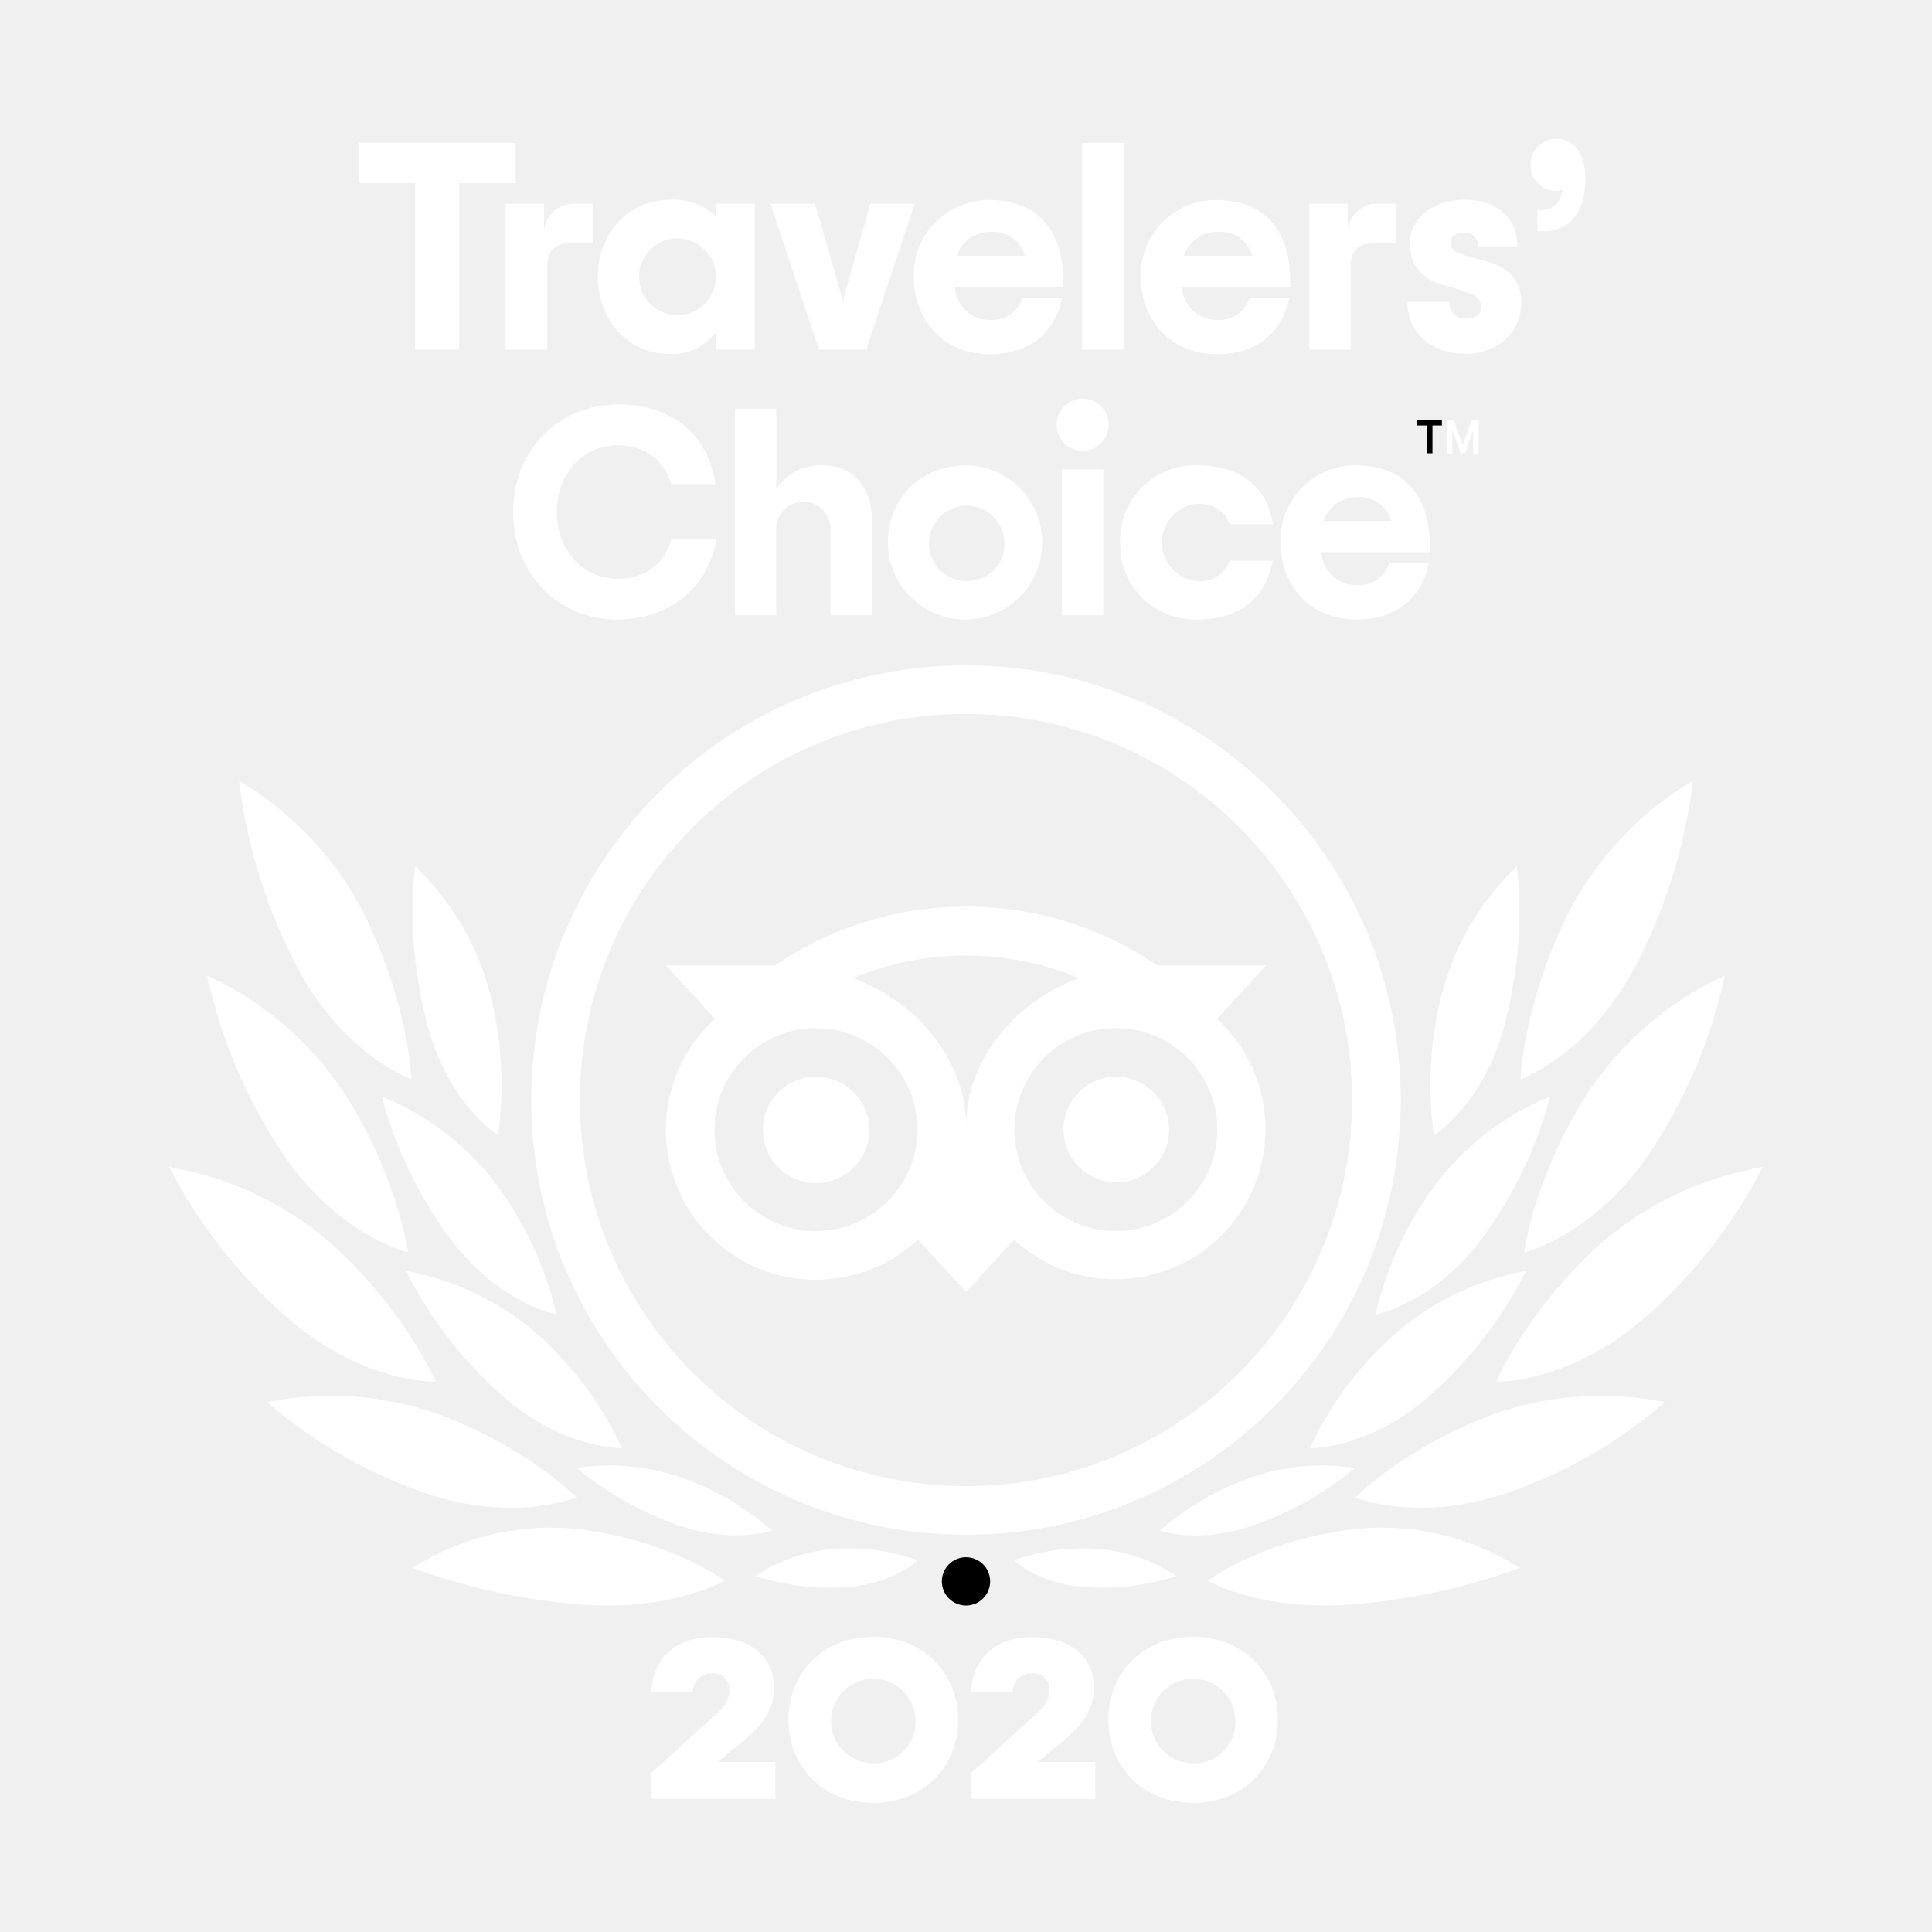
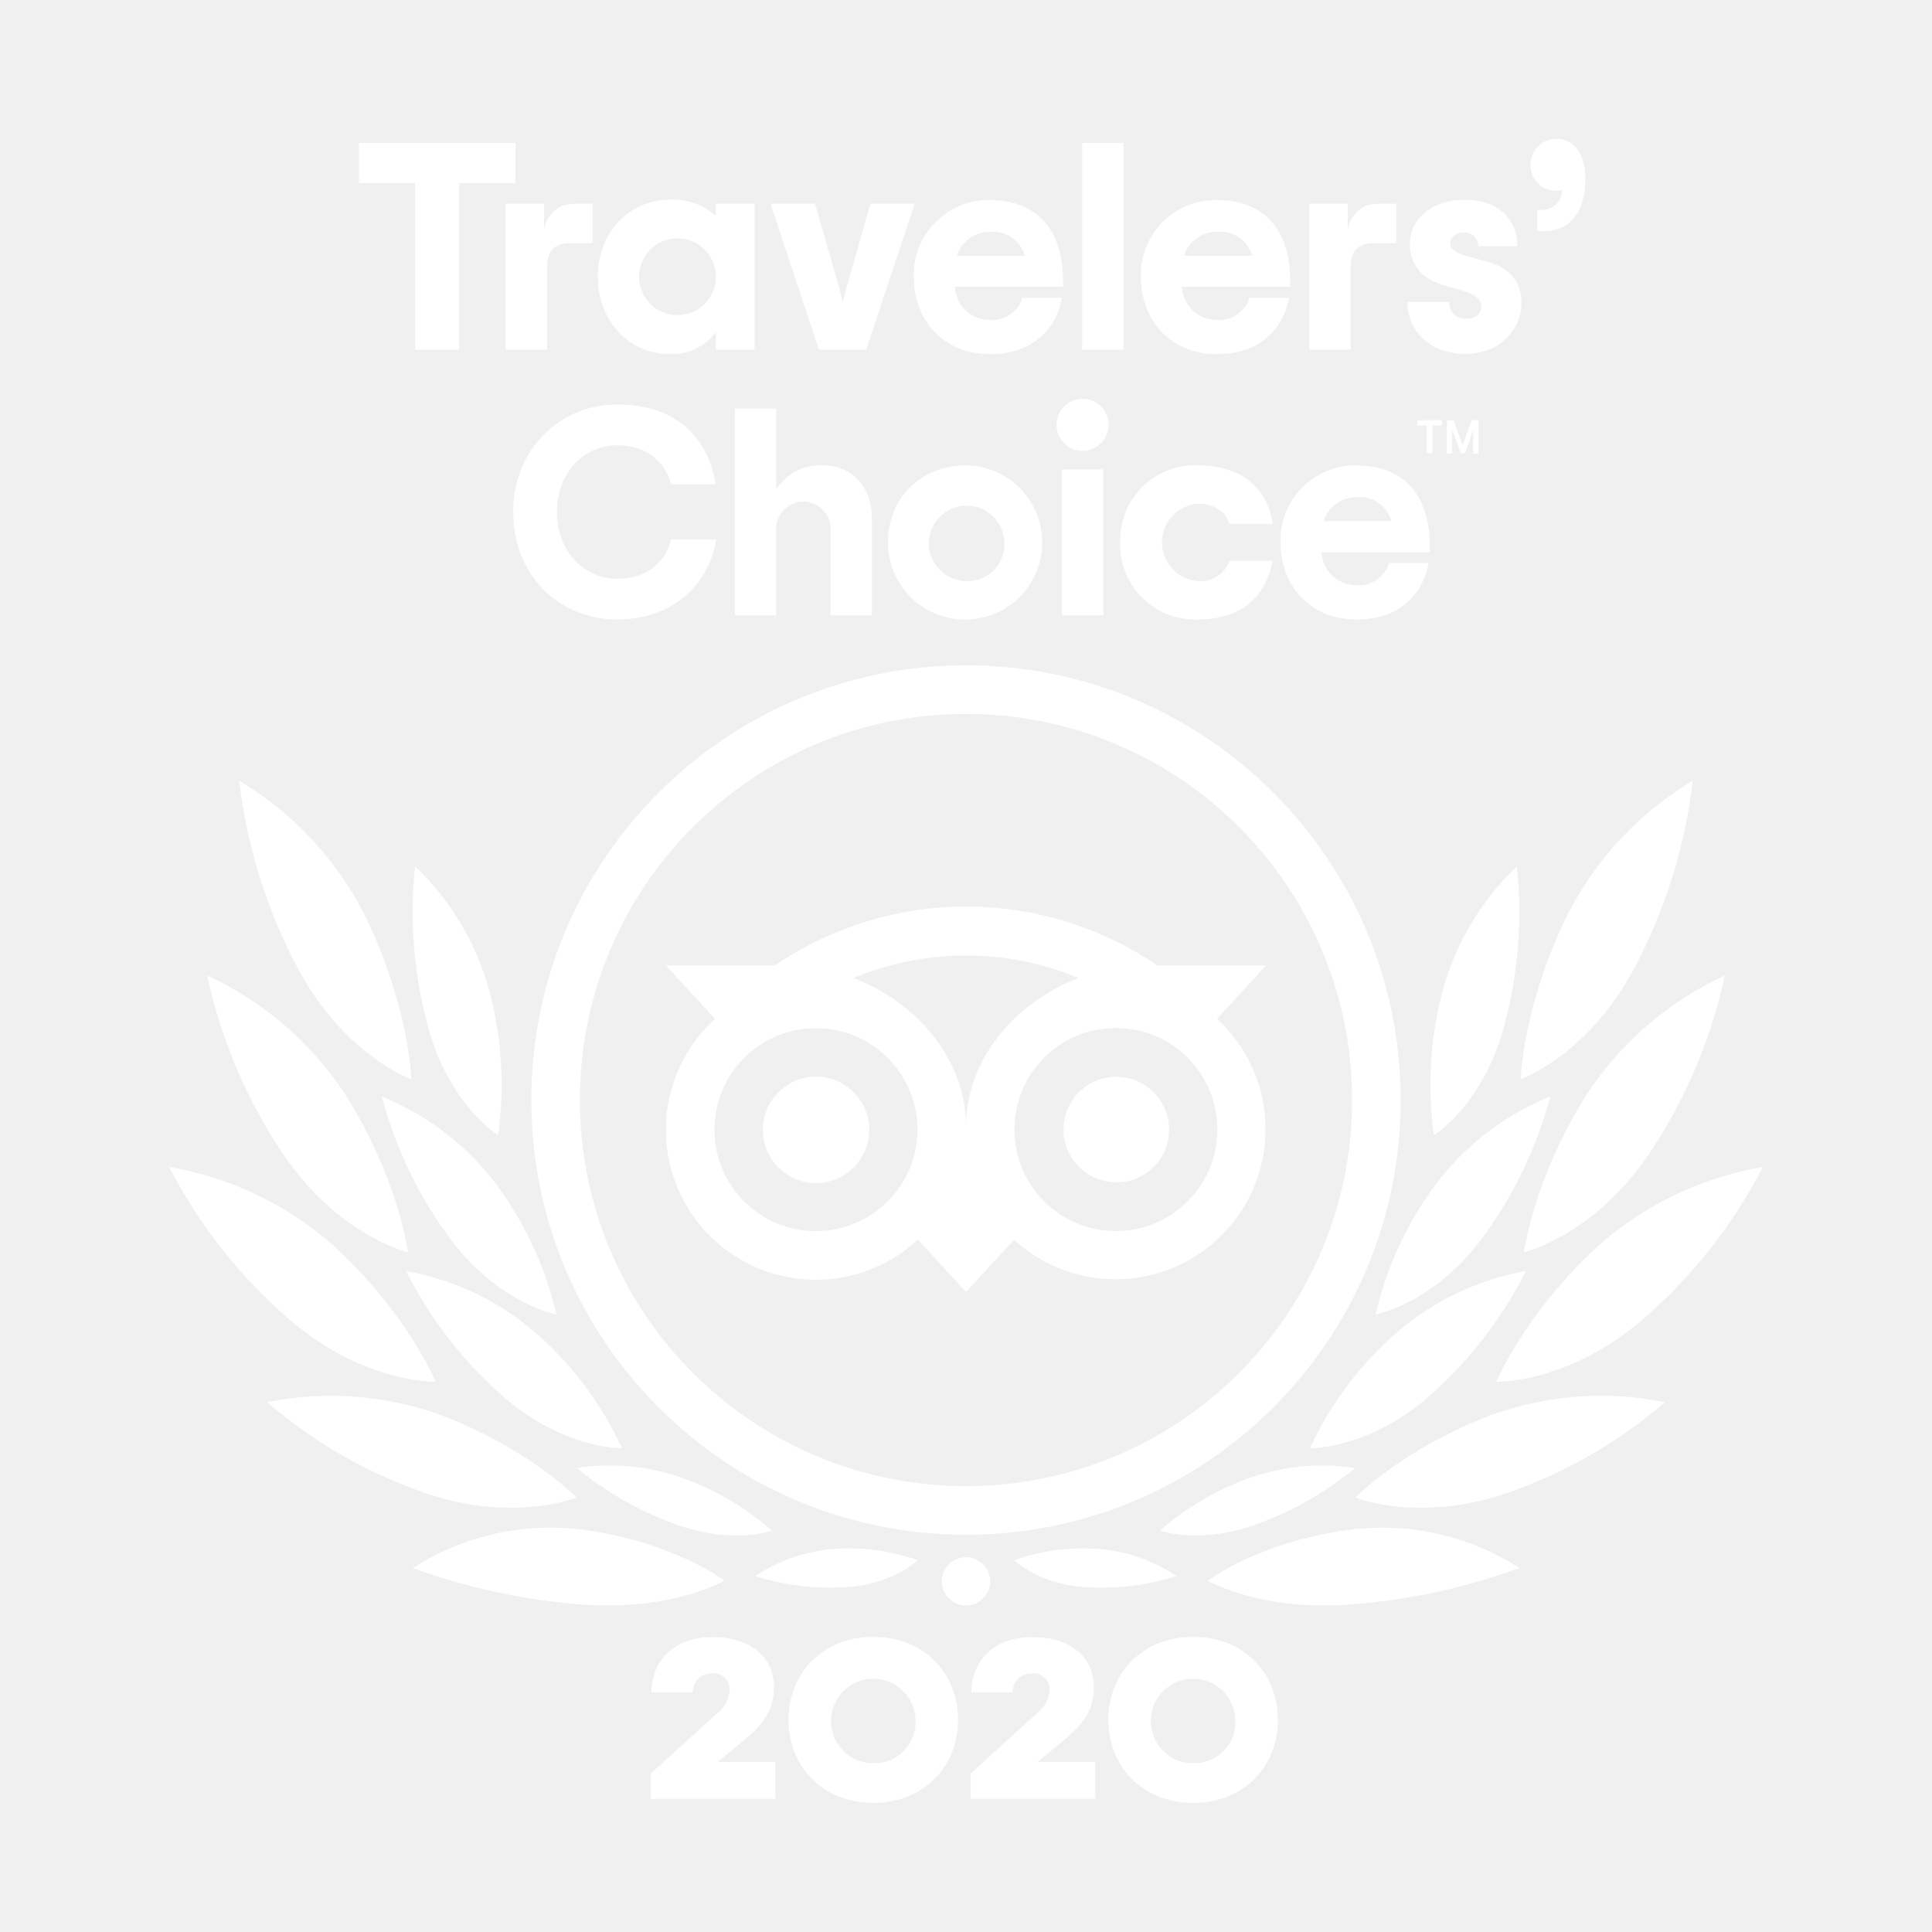
<svg xmlns="http://www.w3.org/2000/svg" viewBox="0 0 256 256">
  <defs>
    <style>.cls-1{fill:none;}</style>
  </defs>
  <g id="Layer_2" data-name="Layer 2">
    <g id="Layer_1-2" data-name="Layer 1">
      <rect class="cls-1" width="256" height="256" />
      <path fill="white" d="M86.24,235l8.69-7.9a4.27,4.27,0,0,0,1.76-3.17,2.14,2.14,0,0,0-2.42-2.19,2.44,2.44,0,0,0-2.47,2.5H86.32c0-3.8,2.66-7.32,8.06-7.32,5,0,8.18,2.58,8.18,6.69,0,3.17-1.72,5.13-4,7l-3.48,2.86h7.67v4.89H86.24Z" />
      <path fill="white" d="M104.48,227.89c0-6.11,4.46-11,11.23-11s11.24,4.89,11.24,11-4.47,11-11.24,11S104.48,234,104.48,227.89Zm16.83,0a5.6,5.6,0,1,0-5.6,5.75A5.45,5.45,0,0,0,121.31,227.89Z" />
      <path fill="white" d="M128.63,235l8.68-7.9a4.28,4.28,0,0,0,1.77-3.17,2.14,2.14,0,0,0-2.43-2.19,2.44,2.44,0,0,0-2.47,2.5H128.7c0-3.8,2.67-7.32,8.07-7.32,5,0,8.18,2.58,8.18,6.69,0,3.17-1.73,5.13-4,7l-3.48,2.86h7.67v4.89H128.63Z" />
      <path fill="white" d="M146.86,227.89c0-6.11,4.46-11,11.24-11s11.23,4.89,11.23,11-4.46,11-11.23,11S146.86,234,146.86,227.89Zm16.83,0a5.6,5.6,0,1,0-5.59,5.75A5.44,5.44,0,0,0,163.69,227.89Z" />
      <path fill="white" d="M128,88.16a57.6,57.6,0,1,0,57.6,57.6A57.6,57.6,0,0,0,128,88.16Zm0,108.76a51.16,51.16,0,1,1,51.16-51.16A51.16,51.16,0,0,1,128,196.92Zm-12.82-47.25a7.05,7.05,0,1,1-7.05-7A7.05,7.05,0,0,1,115.18,149.67Zm39.74,0a7,7,0,1,1-7-7A7.05,7.05,0,0,1,154.92,149.67ZM161.26,135l6.5-7.07H153.35a45,45,0,0,0-50.66,0H88.24l6.5,7.07a19.87,19.87,0,1,0,26.89,29.26l6.37,6.93,6.37-6.92A19.87,19.87,0,1,0,161.26,135Zm-53.13,28.14a13.45,13.45,0,1,1,13.44-13.45A13.45,13.45,0,0,1,108.13,163.12ZM128,149.28c0-8.85-6.44-16.44-14.92-19.69a38.84,38.84,0,0,1,29.84,0C134.44,132.84,128,140.43,128,149.28Zm19.87,13.84a13.45,13.45,0,1,1,13.44-13.45A13.45,13.45,0,0,1,147.87,163.12Z" />
      <path fill="white" d="M96,209.45s-7-5.37-19.55-6.85a33.85,33.85,0,0,0-21.75,5.16A82.67,82.67,0,0,0,75.8,212.5C88.57,213.79,96,209.45,96,209.45Z" />
      <path fill="white" d="M76.39,198.42s-6.28-6.47-18-10.93a42.88,42.88,0,0,0-23-1.7,63.88,63.88,0,0,0,19.63,11.57C67.49,202.11,76.39,198.42,76.39,198.42Z" />
      <path fill="white" d="M57.72,183.09s-3.66-8.94-13.39-17.92a44.08,44.08,0,0,0-21.91-10.54,67.37,67.37,0,0,0,14.77,19.19C47.55,183.39,57.72,183.09,57.72,183.09Z" />
      <path fill="white" d="M54.06,165.94s-1.21-9.61-8.25-20.83a43.67,43.67,0,0,0-18.35-15.84,67.84,67.84,0,0,0,9.25,22.43C44.21,163.64,54.06,165.94,54.06,165.94Z" />
      <path fill="white" d="M54.52,143s-.33-9.85-6.24-21.83a43.7,43.7,0,0,0-16.59-17.72A70.66,70.66,0,0,0,38.78,127C45.07,139.75,54.52,143,54.52,143Z" />
      <path fill="white" d="M82.43,191.9a46,46,0,0,0-10.81-14.73,36,36,0,0,0-17.82-8.76,55.15,55.15,0,0,0,11.92,15.78C74.12,192.07,82.43,191.9,82.43,191.9Z" />
      <path fill="white" d="M102.3,202.81A36.63,36.63,0,0,0,90.86,196a28.54,28.54,0,0,0-14.42-1.48,43.93,43.93,0,0,0,12.5,7.24C96.82,204.81,102.3,202.81,102.3,202.81Z" />
      <path fill="white" d="M121.6,206.73a27.52,27.52,0,0,0-10.5-1.53,21.61,21.61,0,0,0-11,3.64,32.94,32.94,0,0,0,11.41,1.5C118.25,210.11,121.6,206.73,121.6,206.73Z" />
      <path fill="white" d="M73.73,174.18a46.31,46.31,0,0,0-7.55-16.67A35.69,35.69,0,0,0,50.59,145.3,55.59,55.59,0,0,0,59,163.24C65.61,172.69,73.73,174.18,73.73,174.18Z" />
      <path fill="white" d="M66,150.42a48.34,48.34,0,0,0-1-18.52,35.67,35.67,0,0,0-10-17.11,57.7,57.7,0,0,0,1.39,20C59,146.13,66,150.42,66,150.42Z" />
      <path fill="white" d="M160.05,209.45s7-5.37,19.55-6.85a33.85,33.85,0,0,1,21.75,5.16,82.67,82.67,0,0,1-21.15,4.74C167.43,213.79,160.05,209.45,160.05,209.45Z" />
      <path fill="white" d="M179.61,198.42s6.28-6.47,18-10.93a42.88,42.88,0,0,1,23-1.7A63.88,63.88,0,0,1,201,197.36C188.51,202.11,179.61,198.42,179.61,198.42Z" />
      <path fill="white" d="M198.28,183.09s3.66-8.94,13.39-17.92a44.08,44.08,0,0,1,21.91-10.54,67.37,67.37,0,0,1-14.77,19.19C208.45,183.39,198.28,183.09,198.28,183.09Z" />
      <path fill="white" d="M201.94,165.94s1.21-9.61,8.25-20.83a43.67,43.67,0,0,1,18.35-15.84,67.84,67.84,0,0,1-9.25,22.43C211.79,163.64,201.94,165.94,201.94,165.94Z" />
      <path fill="white" d="M201.48,143s.33-9.85,6.24-21.83a43.7,43.7,0,0,1,16.59-17.72A70.66,70.66,0,0,1,217.22,127C210.93,139.75,201.48,143,201.48,143Z" />
      <path fill="white" d="M173.57,191.9a46,46,0,0,1,10.81-14.73,36,36,0,0,1,17.82-8.76,55.15,55.15,0,0,1-11.92,15.78C181.88,192.07,173.57,191.9,173.57,191.9Z" />
      <path fill="white" d="M153.7,202.81A36.63,36.63,0,0,1,165.14,196a28.54,28.54,0,0,1,14.42-1.48,43.93,43.93,0,0,1-12.5,7.24C159.18,204.81,153.7,202.81,153.7,202.81Z" />
      <path fill="white" d="M134.4,206.73a27.52,27.52,0,0,1,10.5-1.53,21.61,21.61,0,0,1,11,3.64,32.94,32.94,0,0,1-11.41,1.5C137.75,210.11,134.4,206.73,134.4,206.73Z" />
      <path fill="white" d="M182.27,174.18a46.31,46.31,0,0,1,7.55-16.67,35.69,35.69,0,0,1,15.59-12.21A55.59,55.59,0,0,1,197,163.24C190.39,172.69,182.27,174.18,182.27,174.18Z" />
      <path fill="white" d="M190,150.42a48.34,48.34,0,0,1,1-18.52,35.67,35.67,0,0,1,10-17.11,57.7,57.7,0,0,1-1.39,20C197,146.13,190,150.42,190,150.42Z" />
-       <circle cx="128" cy="209.54" r="3.2" />
+       <circle fill="white" cx="128" cy="209.54" r="3.2" />
      <path fill="white" d="M68.31,24.26H60.84V46.34H55V24.26H47.57V18.94H68.31Z" />
      <path fill="white" d="M78.53,27v5.21h-2.9c-2.11,0-3.13,1-3.13,3.13v11H67V27h5.09v3.6a3.92,3.92,0,0,1,4-3.6Z" />
      <path fill="white" d="M79.21,36.67c0-5.67,4-10.21,9.58-10.21a8.21,8.21,0,0,1,6.07,2.19V27H100V46.34H94.86V44a7.14,7.14,0,0,1-6.22,2.9C83.2,46.89,79.21,42.35,79.21,36.67Zm15.65,0a5.09,5.09,0,1,0-10.18,0,5.09,5.09,0,1,0,10.18,0Z" />
      <path fill="white" d="M102.1,27H108l2.94,10.22c.35,1.17.54,2,.74,2.86.19-.9.39-1.69.74-2.86L115.33,27h5.87l-6.42,19.34h-6.26Z" />
      <path fill="white" d="M140.88,38H126.52a4.6,4.6,0,0,0,4.62,4.39,4.19,4.19,0,0,0,4.34-2.94h5.25c-.94,4.74-4.43,7.48-9.59,7.48-6.07,0-10.06-4.47-10.06-10.22a9.93,9.93,0,0,1,10-10.21c6.1,0,9.78,3.71,9.78,10.64Zm-14.09-4.11h9a4.35,4.35,0,0,0-4.58-3.17A4.62,4.62,0,0,0,126.79,33.85Z" />
      <path fill="white" d="M143.39,18.94h5.48v27.4h-5.48Z" />
      <path fill="white" d="M171,38H156.61a4.61,4.61,0,0,0,4.62,4.39,4.19,4.19,0,0,0,4.34-2.94h5.25c-.94,4.74-4.42,7.48-9.59,7.48-6.07,0-10.06-4.47-10.06-10.22a9.93,9.93,0,0,1,10-10.21c6.11,0,9.78,3.71,9.78,10.64Zm-14.08-4.11h9a4.35,4.35,0,0,0-4.58-3.17A4.6,4.6,0,0,0,156.89,33.85Z" />
      <path fill="white" d="M185,27v5.21h-2.89c-2.12,0-3.14,1-3.14,3.13v11h-5.47V27h5.08v3.6a3.92,3.92,0,0,1,4-3.6Z" />
      <path fill="white" d="M186.5,40h5.55a2.06,2.06,0,0,0,2.16,2.23c1.29,0,2.07-.63,2.07-1.61s-.86-1.64-2.62-2.15l-2.54-.74c-2.55-.75-4.31-2.55-4.31-5.36,0-3.57,3.21-5.91,7.2-5.91,4.54,0,7.05,2.58,7.05,6.18h-5.17A1.85,1.85,0,0,0,194,30.8c-1.09,0-1.84.63-1.84,1.37,0,.9.71,1.33,2.23,1.76l2.82.78c2.59.71,4.39,2.47,4.39,5.37,0,3.64-2.86,6.81-7.44,6.81C189.9,46.89,186.5,44.26,186.5,40Z" />
      <path fill="white" d="M203.7,27.83h.51a2.68,2.68,0,0,0,2.78-2.7,1.75,1.75,0,0,1-.78.15,3.35,3.35,0,0,1-3.41-3.44,3.43,3.43,0,0,1,3.45-3.45c2.46,0,3.83,2.27,3.83,5.25,0,4.77-2.31,7-5.56,7h-.82Z" />
      <path fill="white" d="M68,67.84c0-8.41,6.27-14.25,13.82-14.25,7.36,0,12,4.07,13,10.57H88.92C88.06,61,85.48,59,81.8,59c-4.42,0-8,3.6-8,8.84s3.6,8.85,8,8.85c3.64,0,6.26-1.88,7.12-5.21h6c-1.17,6.58-6.34,10.61-13.15,10.61C74.13,82.09,68,76.26,68,67.84Z" />
      <path fill="white" d="M97.38,54.14h5.48V64.83A6.86,6.86,0,0,1,109,61.66c3.83,0,6.53,2.7,6.53,7.12V81.54h-5.48V70.35a3.61,3.61,0,1,0-7.2,0V81.54H97.38Z" />
      <path fill="white" d="M117.66,71.87c0-5.67,4.14-10.21,10.45-10.21a10.22,10.22,0,1,1-10.45,10.21Zm15.42,0a5,5,0,1,0-5,5.13A4.86,4.86,0,0,0,133.08,71.87Z" />
      <path fill="white" d="M140,56.29a3.45,3.45,0,1,1,3.45,3.45A3.43,3.43,0,0,1,140,56.29Zm.71,5.91h5.48V81.54h-5.48Z" />
      <path fill="white" d="M148.43,71.87a9.91,9.91,0,0,1,10.21-10.21c6.11,0,9.4,3.25,10,7.79h-5.71c-.55-1.61-1.92-2.71-4.27-2.71a5.15,5.15,0,0,0,0,10.26,4.09,4.09,0,0,0,4.27-2.7h5.71c-.9,4.73-4.07,7.79-10,7.79A9.91,9.91,0,0,1,148.43,71.87Z" />
      <path fill="white" d="M189.47,73.16H175.11a4.6,4.6,0,0,0,4.61,4.39,4.2,4.2,0,0,0,4.35-2.94h5.24c-.94,4.74-4.42,7.48-9.59,7.48-6.06,0-10.05-4.46-10.05-10.22a9.93,9.93,0,0,1,10-10.21c6.1,0,9.78,3.71,9.78,10.64Zm-14.09-4.11h9a4.33,4.33,0,0,0-4.58-3.17A4.61,4.61,0,0,0,175.38,69.05Z" />
-       <polygon points="187.8 55.68 191.06 55.68 191.06 56.38 189.81 56.38 189.81 60.06 189.06 60.06 189.06 56.38 187.8 56.38 187.8 55.68" />
+       <polygon fill="white" points="187.8 55.68 191.06 55.68 191.06 56.38 189.81 56.38 189.81 60.06 189.06 60.06 189.06 56.38 187.8 56.38 187.8 55.68" />
      <path fill="white" d="M193.8,59l-1.19-3.29h-.9v4.38h.72V57.62c0-.24,0-.44,0-.67l1.14,3.11h.55L195.2,57c0,.23,0,.43,0,.67v2.44h.73V55.68H195Z" />
    </g>
  </g>
</svg>
